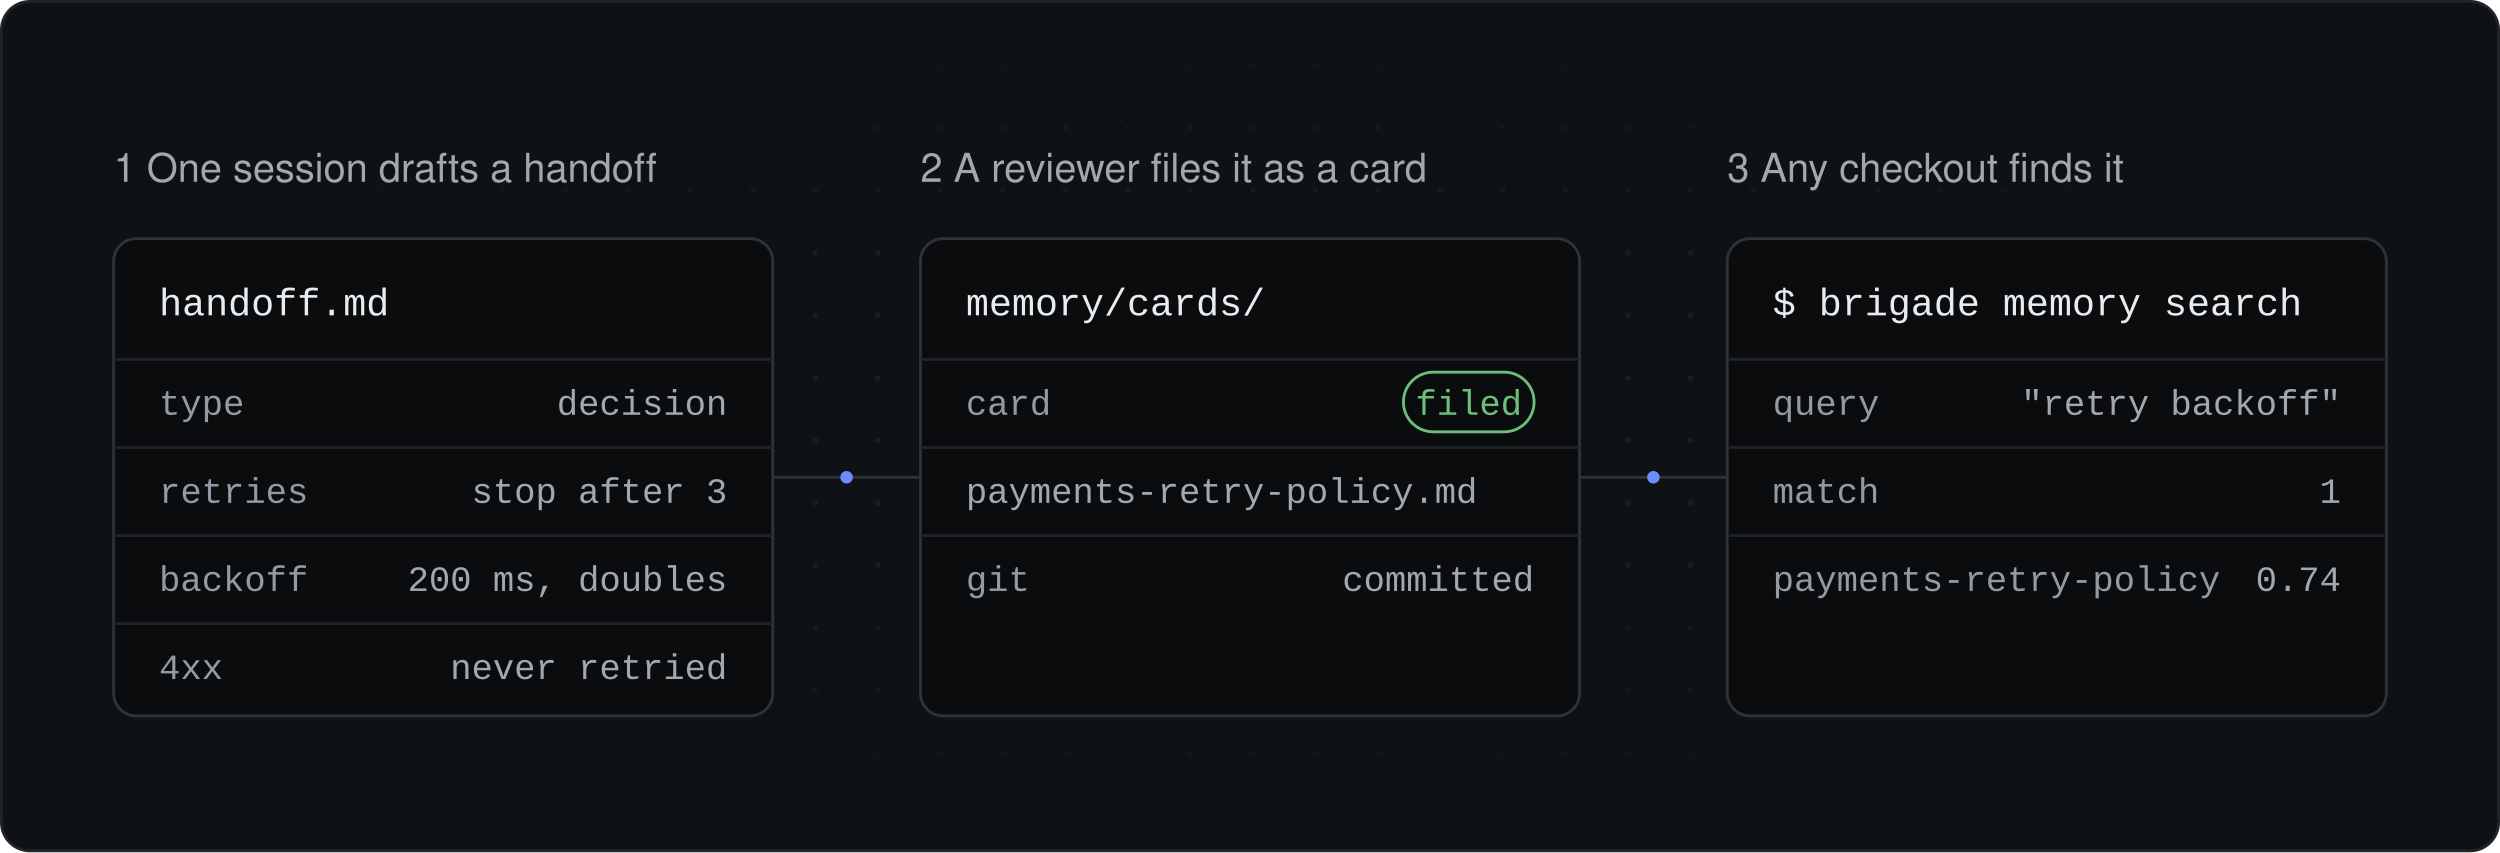
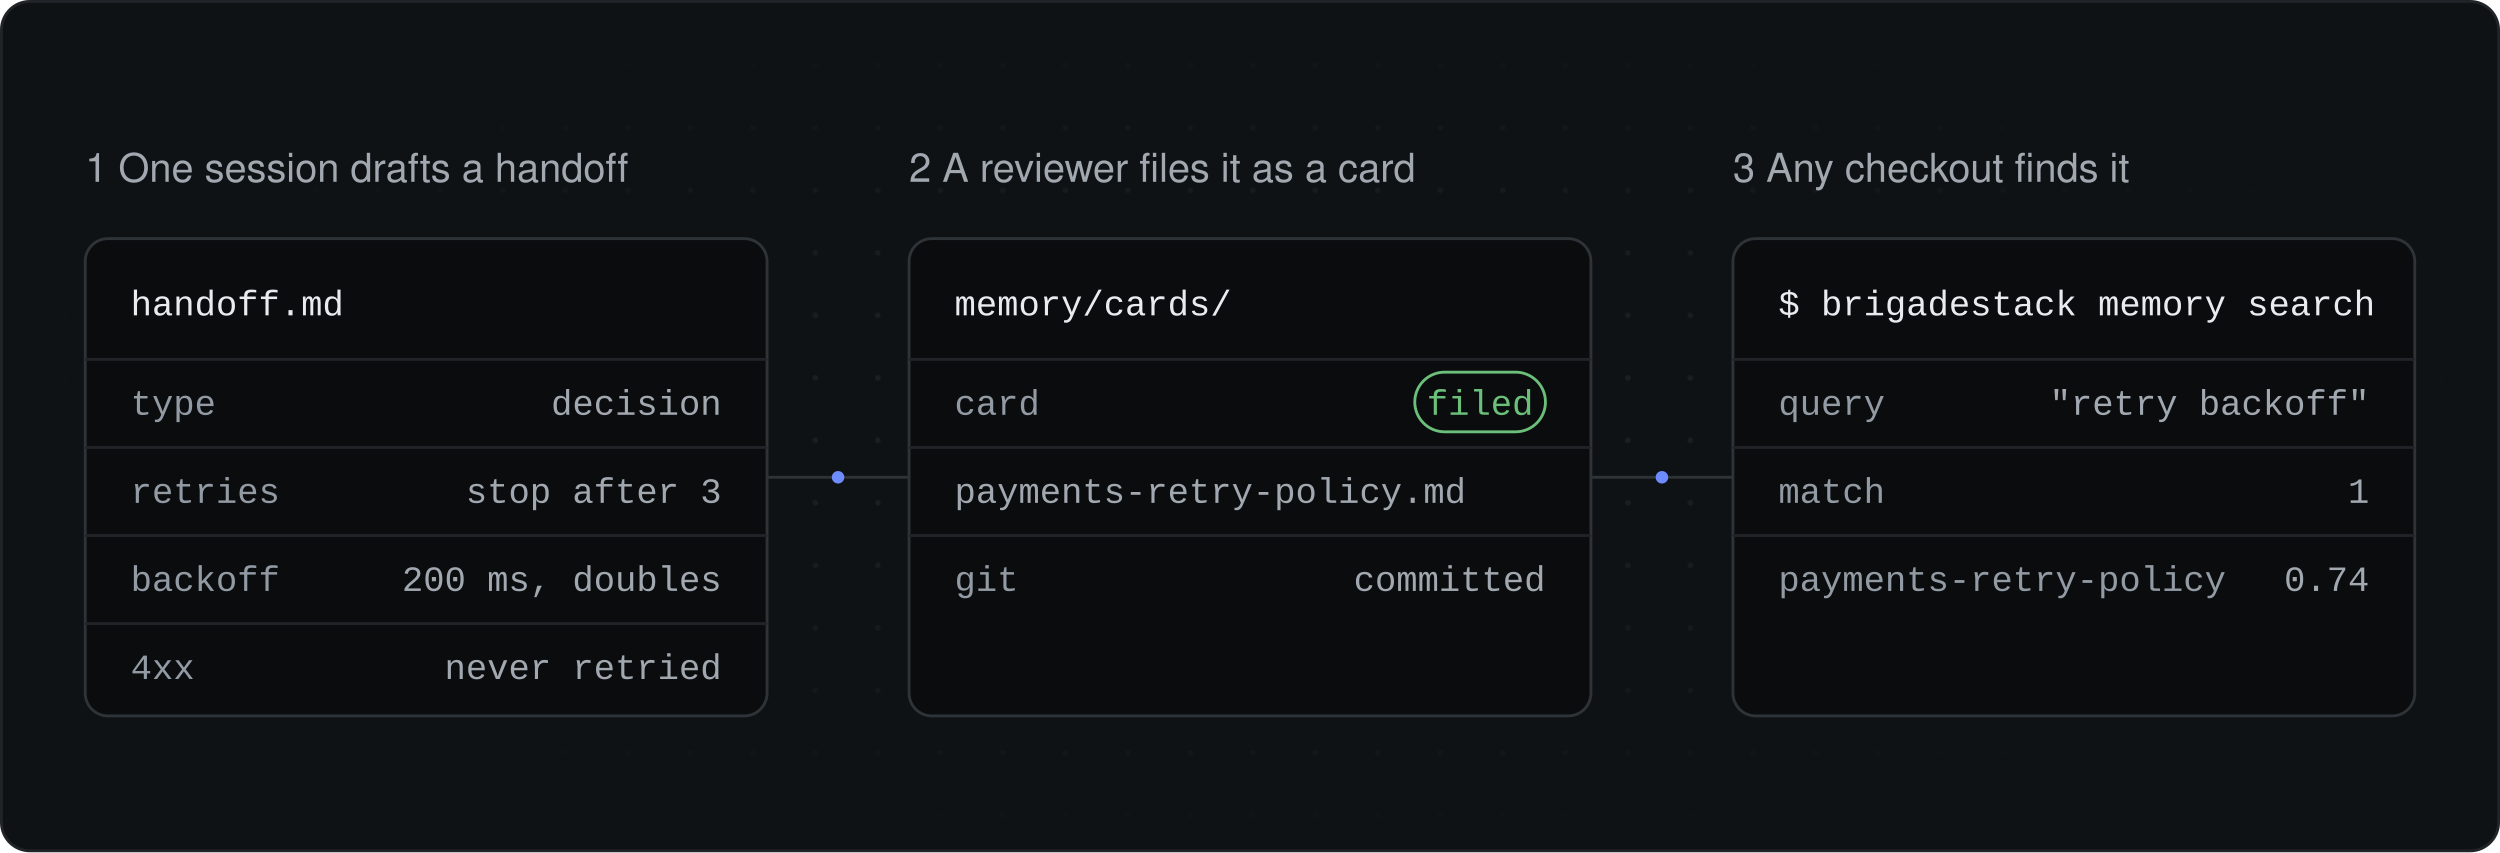
<svg xmlns="http://www.w3.org/2000/svg" width="880" height="300" viewBox="0 0 880 300" role="img" aria-labelledby="title desc">
  <defs>
    <pattern id="dots" width="22" height="22" patternUnits="userSpaceOnUse">
      <circle cx="1" cy="1" r="1" fill="#202428" />
    </pattern>
    <radialGradient id="fade" cx="50%" cy="50%" r="50%">
      <stop offset="0" stop-color="#fff" />
      <stop offset="1" stop-color="#000" />
    </radialGradient>
    <mask id="m">
      <rect width="880" height="300" fill="url(#fade)" />
    </mask>
  </defs>
  <rect x="0.5" y="0.5" width="879" height="299" rx="10" fill="#0f1215" stroke="#202428" />
  <rect width="880" height="300" fill="url(#dots)" mask="url(#m)" />
  <g font-family="ui-monospace, SFMono-Regular, 'SF Mono', Menlo, Consolas, 'Liberation Mono', monospace" font-size="12.5">
-     <path d="M272 168.0H324" stroke="#2e3338" />
-     <circle cx="298.0" cy="168.0" r="2.2" fill="#6d8cff" />
-     <path d="M556 168.0H608" stroke="#2e3338" />
-     <circle cx="582.0" cy="168.0" r="2.2" fill="#6d8cff" />
-     <text x="40" y="64" font-family="ui-sans-serif, system-ui, -apple-system, 'Segoe UI', Helvetica, Arial, sans-serif" font-size="14" fill="#a1a8b0">1  One session drafts a handoff</text>
-     <rect x="40" y="84" width="232" height="168" rx="8" fill="#0a0c0e" stroke="#2e3338" />
-     <text x="56" y="111" fill="#e9ecef" font-size="13.5">handoff.md</text>
-     <path d="M40 126.5H272" stroke="#202428" />
-     <text x="56" y="146" fill="#929aa3">type</text>
-     <text x="256" y="146" text-anchor="end" fill="#a1a8b0">decision</text>
-     <path d="M40 157.5H272" stroke="#202428" />
-     <text x="56" y="177" fill="#929aa3">retries</text>
-     <text x="256" y="177" text-anchor="end" fill="#a1a8b0">stop after 3</text>
-     <path d="M40 188.5H272" stroke="#202428" />
-     <text x="56" y="208" fill="#929aa3">backoff</text>
-     <text x="256" y="208" text-anchor="end" fill="#a1a8b0">200 ms, doubles</text>
-     <path d="M40 219.5H272" stroke="#202428" />
-     <text x="56" y="239" fill="#929aa3">4xx</text>
-     <text x="256" y="239" text-anchor="end" fill="#a1a8b0">never retried</text>
-     <text x="324" y="64" font-family="ui-sans-serif, system-ui, -apple-system, 'Segoe UI', Helvetica, Arial, sans-serif" font-size="14" fill="#a1a8b0">2  A reviewer files it as a card</text>
-     <rect x="324" y="84" width="232" height="168" rx="8" fill="#0a0c0e" stroke="#2e3338" />
-     <text x="340" y="111" fill="#e9ecef" font-size="13.5">memory/cards/</text>
-     <path d="M324 126.5H556" stroke="#202428" />
-     <text x="340" y="146" fill="#929aa3">card</text>
-     <rect x="494" y="131" width="46" height="21" rx="10.5" fill="none" stroke="#6bbf7a" />
-     <text x="517" y="146" text-anchor="middle" fill="#6bbf7a">filed</text>
-     <path d="M324 157.5H556" stroke="#202428" />
-     <text x="340" y="177" fill="#a1a8b0">payments-retry-policy.md</text>
-     <text x="540" y="177" text-anchor="end" fill="#a1a8b0" />
-     <path d="M324 188.5H556" stroke="#202428" />
-     <text x="340" y="208" fill="#929aa3">git</text>
-     <text x="540" y="208" text-anchor="end" fill="#a1a8b0">committed</text>
-     <text x="608" y="64" font-family="ui-sans-serif, system-ui, -apple-system, 'Segoe UI', Helvetica, Arial, sans-serif" font-size="14" fill="#a1a8b0">3  Any checkout finds it</text>
-     <rect x="608" y="84" width="232" height="168" rx="8" fill="#0a0c0e" stroke="#2e3338" />
-     <text x="624" y="111" fill="#e9ecef" font-size="13.5">$ brigade memory search</text>
-     <path d="M608 126.5H840" stroke="#202428" />
-     <text x="624" y="146" fill="#929aa3">query</text>
-     <text x="824" y="146" text-anchor="end" fill="#a1a8b0">"retry backoff"</text>
-     <path d="M608 157.5H840" stroke="#202428" />
-     <text x="624" y="177" fill="#929aa3">match</text>
-     <text x="824" y="177" text-anchor="end" fill="#a1a8b0">1</text>
-     <path d="M608 188.5H840" stroke="#202428" />
-     <text x="624" y="208" fill="#929aa3">payments-retry-policy</text>
-     <text x="824" y="208" text-anchor="end" fill="#a1a8b0">0.74</text>
+     <path d="M270 168.0H320" stroke="#2e3338" />
+     <circle cx="295.0" cy="168.0" r="2.2" fill="#6d8cff" />
+     <path d="M560 168.0H610" stroke="#2e3338" />
+     <circle cx="585.0" cy="168.0" r="2.2" fill="#6d8cff" />
+     <text x="30" y="64" font-family="ui-sans-serif, system-ui, -apple-system, 'Segoe UI', Helvetica, Arial, sans-serif" font-size="14" fill="#a1a8b0">1  One session drafts a handoff</text>
+     <rect x="30" y="84" width="240" height="168" rx="8" fill="#0a0c0e" stroke="#2e3338" />
+     <text x="46" y="111" fill="#e9ecef" font-size="12.5">handoff.md</text>
+     <path d="M30 126.5H270" stroke="#202428" />
+     <text x="46" y="146" fill="#929aa3">type</text>
+     <text x="254" y="146" text-anchor="end" fill="#a1a8b0">decision</text>
+     <path d="M30 157.5H270" stroke="#202428" />
+     <text x="46" y="177" fill="#929aa3">retries</text>
+     <text x="254" y="177" text-anchor="end" fill="#a1a8b0">stop after 3</text>
+     <path d="M30 188.5H270" stroke="#202428" />
+     <text x="46" y="208" fill="#929aa3">backoff</text>
+     <text x="254" y="208" text-anchor="end" fill="#a1a8b0">200 ms, doubles</text>
+     <path d="M30 219.5H270" stroke="#202428" />
+     <text x="46" y="239" fill="#929aa3">4xx</text>
+     <text x="254" y="239" text-anchor="end" fill="#a1a8b0">never retried</text>
+     <text x="320" y="64" font-family="ui-sans-serif, system-ui, -apple-system, 'Segoe UI', Helvetica, Arial, sans-serif" font-size="14" fill="#a1a8b0">2  A reviewer files it as a card</text>
+     <rect x="320" y="84" width="240" height="168" rx="8" fill="#0a0c0e" stroke="#2e3338" />
+     <text x="336" y="111" fill="#e9ecef" font-size="12.5">memory/cards/</text>
+     <path d="M320 126.5H560" stroke="#202428" />
+     <text x="336" y="146" fill="#929aa3">card</text>
+     <rect x="498" y="131" width="46" height="21" rx="10.5" fill="none" stroke="#6bbf7a" />
+     <text x="521" y="146" text-anchor="middle" fill="#6bbf7a">filed</text>
+     <path d="M320 157.5H560" stroke="#202428" />
+     <text x="336" y="177" fill="#a1a8b0">payments-retry-policy.md</text>
+     <text x="544" y="177" text-anchor="end" fill="#a1a8b0" />
+     <path d="M320 188.5H560" stroke="#202428" />
+     <text x="336" y="208" fill="#929aa3">git</text>
+     <text x="544" y="208" text-anchor="end" fill="#a1a8b0">committed</text>
+     <text x="610" y="64" font-family="ui-sans-serif, system-ui, -apple-system, 'Segoe UI', Helvetica, Arial, sans-serif" font-size="14" fill="#a1a8b0">3  Any checkout finds it</text>
+     <rect x="610" y="84" width="240" height="168" rx="8" fill="#0a0c0e" stroke="#2e3338" />
+     <text x="626" y="111" fill="#e9ecef" font-size="12.5">$ brigadestack memory search</text>
+     <path d="M610 126.5H850" stroke="#202428" />
+     <text x="626" y="146" fill="#929aa3">query</text>
+     <text x="834" y="146" text-anchor="end" fill="#a1a8b0">"retry backoff"</text>
+     <path d="M610 157.5H850" stroke="#202428" />
+     <text x="626" y="177" fill="#929aa3">match</text>
+     <text x="834" y="177" text-anchor="end" fill="#a1a8b0">1</text>
+     <path d="M610 188.5H850" stroke="#202428" />
+     <text x="626" y="208" fill="#929aa3">payments-retry-policy</text>
+     <text x="834" y="208" text-anchor="end" fill="#a1a8b0">0.74</text>
  </g>
</svg>
